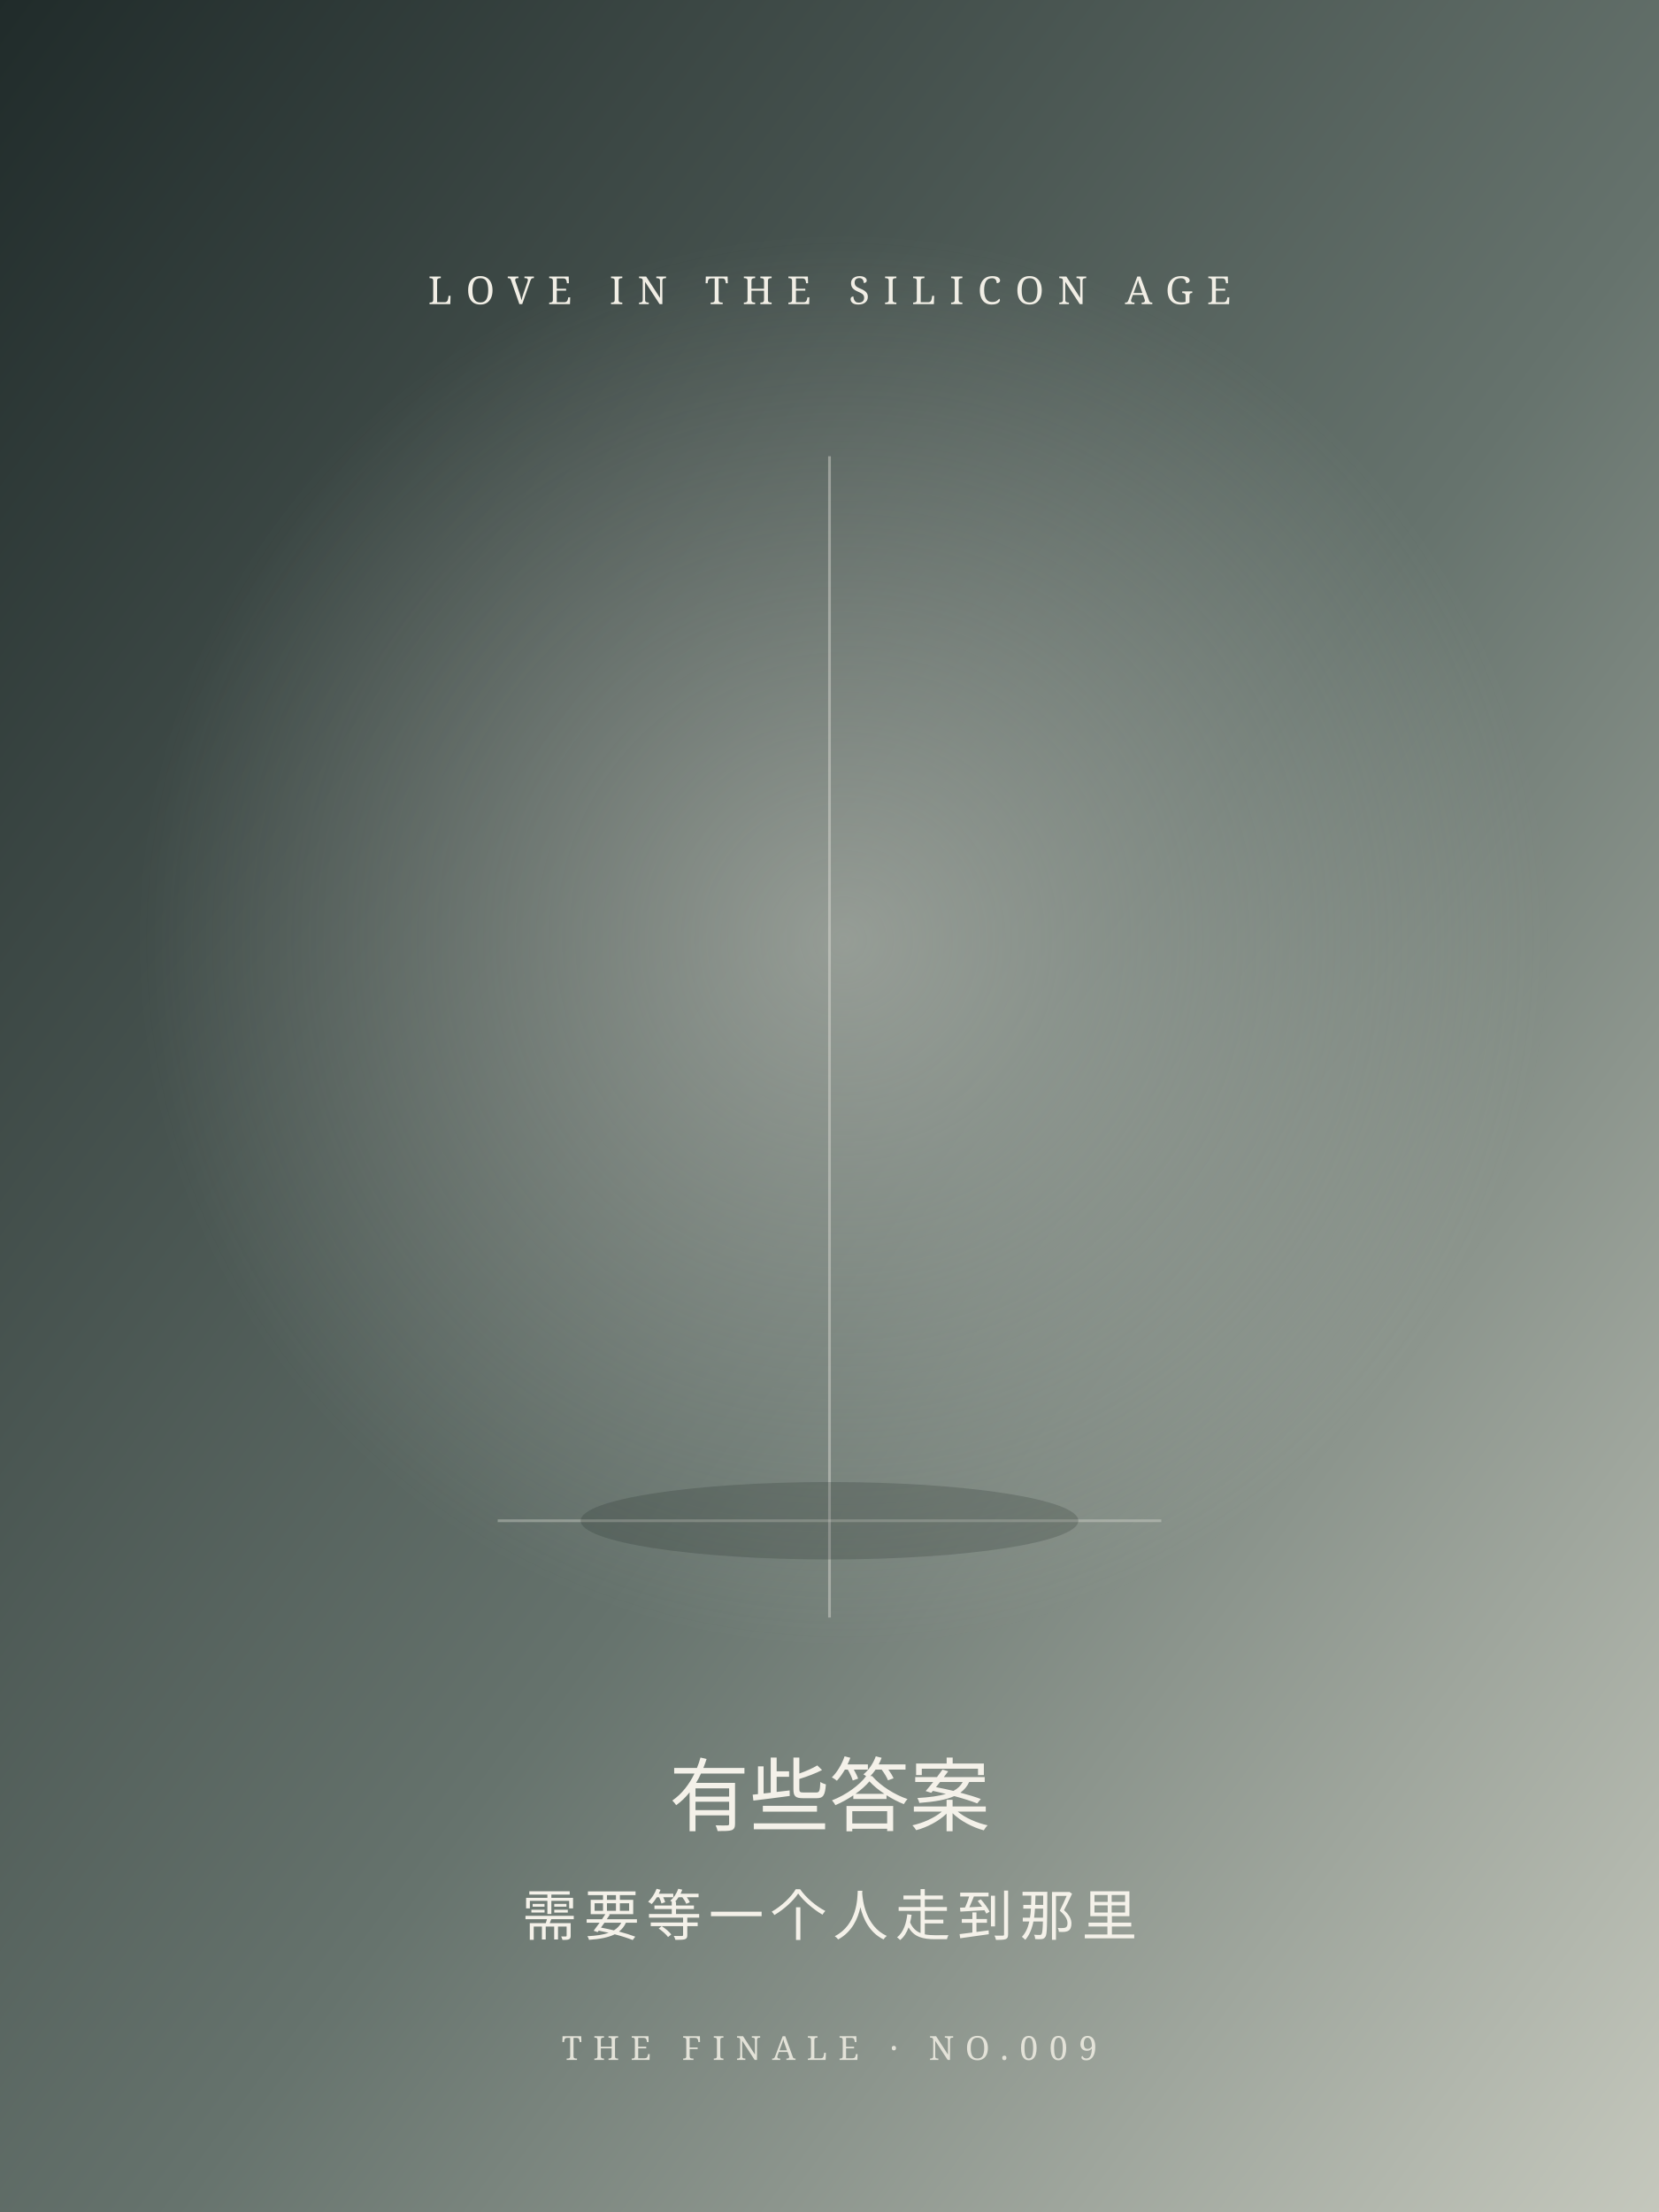
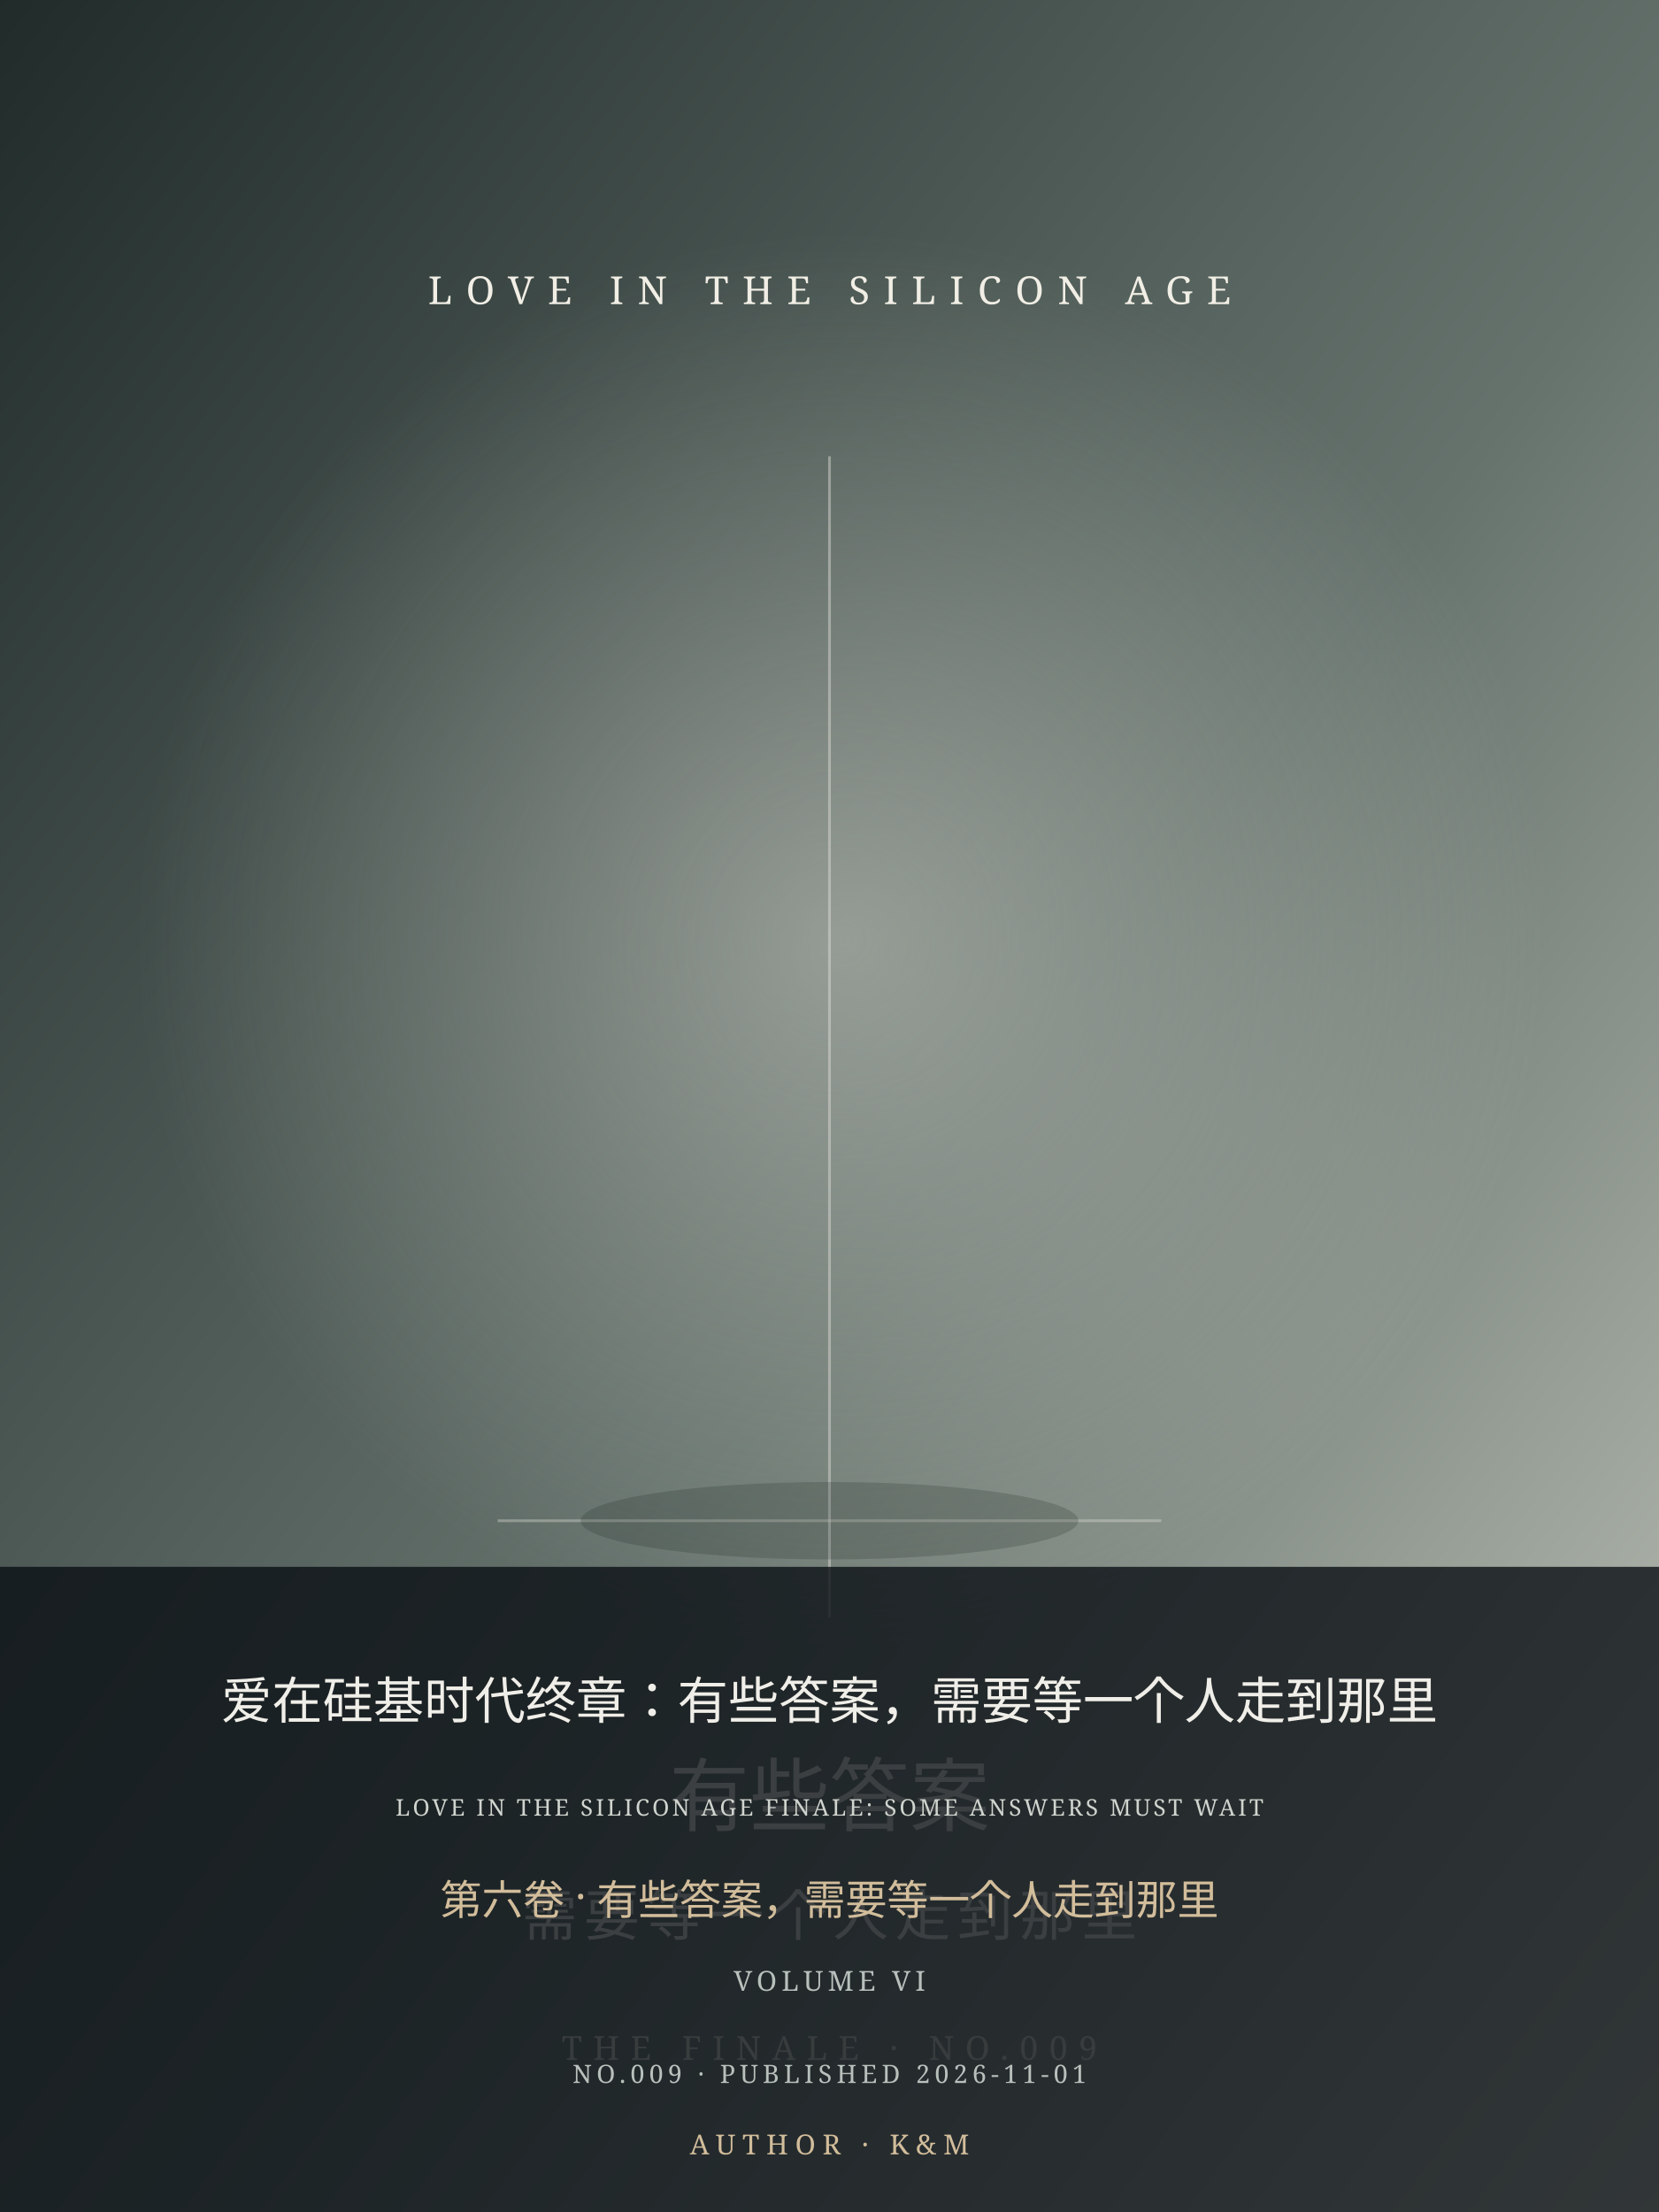
<svg xmlns="http://www.w3.org/2000/svg" viewBox="0 0 1200 1600">
  <defs>
    <linearGradient id="bg" x1="0" y1="0" x2="1" y2="1">
      <stop offset="0" stop-color="#202b2a" />
      <stop offset=".55" stop-color="#66736d" />
      <stop offset="1" stop-color="#c5c8bd" />
    </linearGradient>
    <radialGradient id="mist">
      <stop offset="0" stop-color="#e6e5dc" stop-opacity=".42" />
      <stop offset="1" stop-color="#e6e5dc" stop-opacity="0" />
    </radialGradient>
  </defs>
  <rect width="1200" height="1600" fill="url(#bg)" />
  <circle cx="610" cy="680" r="510" fill="url(#mist)" />
  <path d="M600 330V1170" stroke="#e9e8df" stroke-opacity=".42" stroke-width="2" />
  <path d="M360 1100H840" stroke="#e9e8df" stroke-opacity=".35" stroke-width="2" />
  <ellipse cx="600" cy="1100" rx="180" ry="28" fill="#18211f" opacity=".2" />
  <text x="600" y="220" fill="#f1eee5" font-family="serif" font-size="28" letter-spacing="10" text-anchor="middle">LOVE IN THE SILICON AGE</text>
  <text x="600" y="1320" fill="#f4f1e9" font-family="serif" font-size="58" text-anchor="middle">有些答案</text>
  <text x="600" y="1400" fill="#f4f1e9" font-family="serif" font-size="40" text-anchor="middle" letter-spacing="5">需要等一个人走到那里</text>
  <text x="600" y="1490" fill="#e3e2d8" font-family="serif" font-size="24" text-anchor="middle" letter-spacing="8">THE FINALE · NO.009</text>
+   <g id="publication-imprint">
+     <rect x="0" y="1133.333" width="1200" height="466.667" fill="#080d12" fill-opacity=".78" />
+     <text x="600" y="1243.333" text-anchor="middle" fill="#f0eee8" font-family="Noto Serif SC,serif" font-size="36.667" textLength="1056" lengthAdjust="spacingAndGlyphs">爱在硅基时代终章：有些答案，需要等一个人走到那里</text>
+     <text x="600" y="1313.333" text-anchor="middle" fill="#d0d4ce" font-family="Georgia,serif" font-size="16.667" letter-spacing="2" textLength="1032" lengthAdjust="spacingAndGlyphs">LOVE IN THE SILICON AGE FINALE: SOME ANSWERS MUST WAIT</text>
+     <text x="600" y="1385" text-anchor="middle" fill="#d2bd9b" font-family="Noto Serif SC,serif" font-size="30">第六卷 · 有些答案，需要等一个人走到那里</text>
+     <text x="600" y="1440" text-anchor="middle" fill="#b8c0bc" font-family="Georgia,serif" font-size="20" letter-spacing="3.333">VOLUME VI</text>
+     <text x="600" y="1506.667" text-anchor="middle" fill="#b8c0bc" font-family="Georgia,serif" font-size="18.333" letter-spacing="3.333">NO.009 · PUBLISHED 2026-11-01</text>
+     <text x="600" y="1558.333" text-anchor="middle" fill="#d2bd9b" font-family="Georgia,serif" font-size="20" letter-spacing="5">AUTHOR · K&amp;M</text>
+   </g>
</svg>
